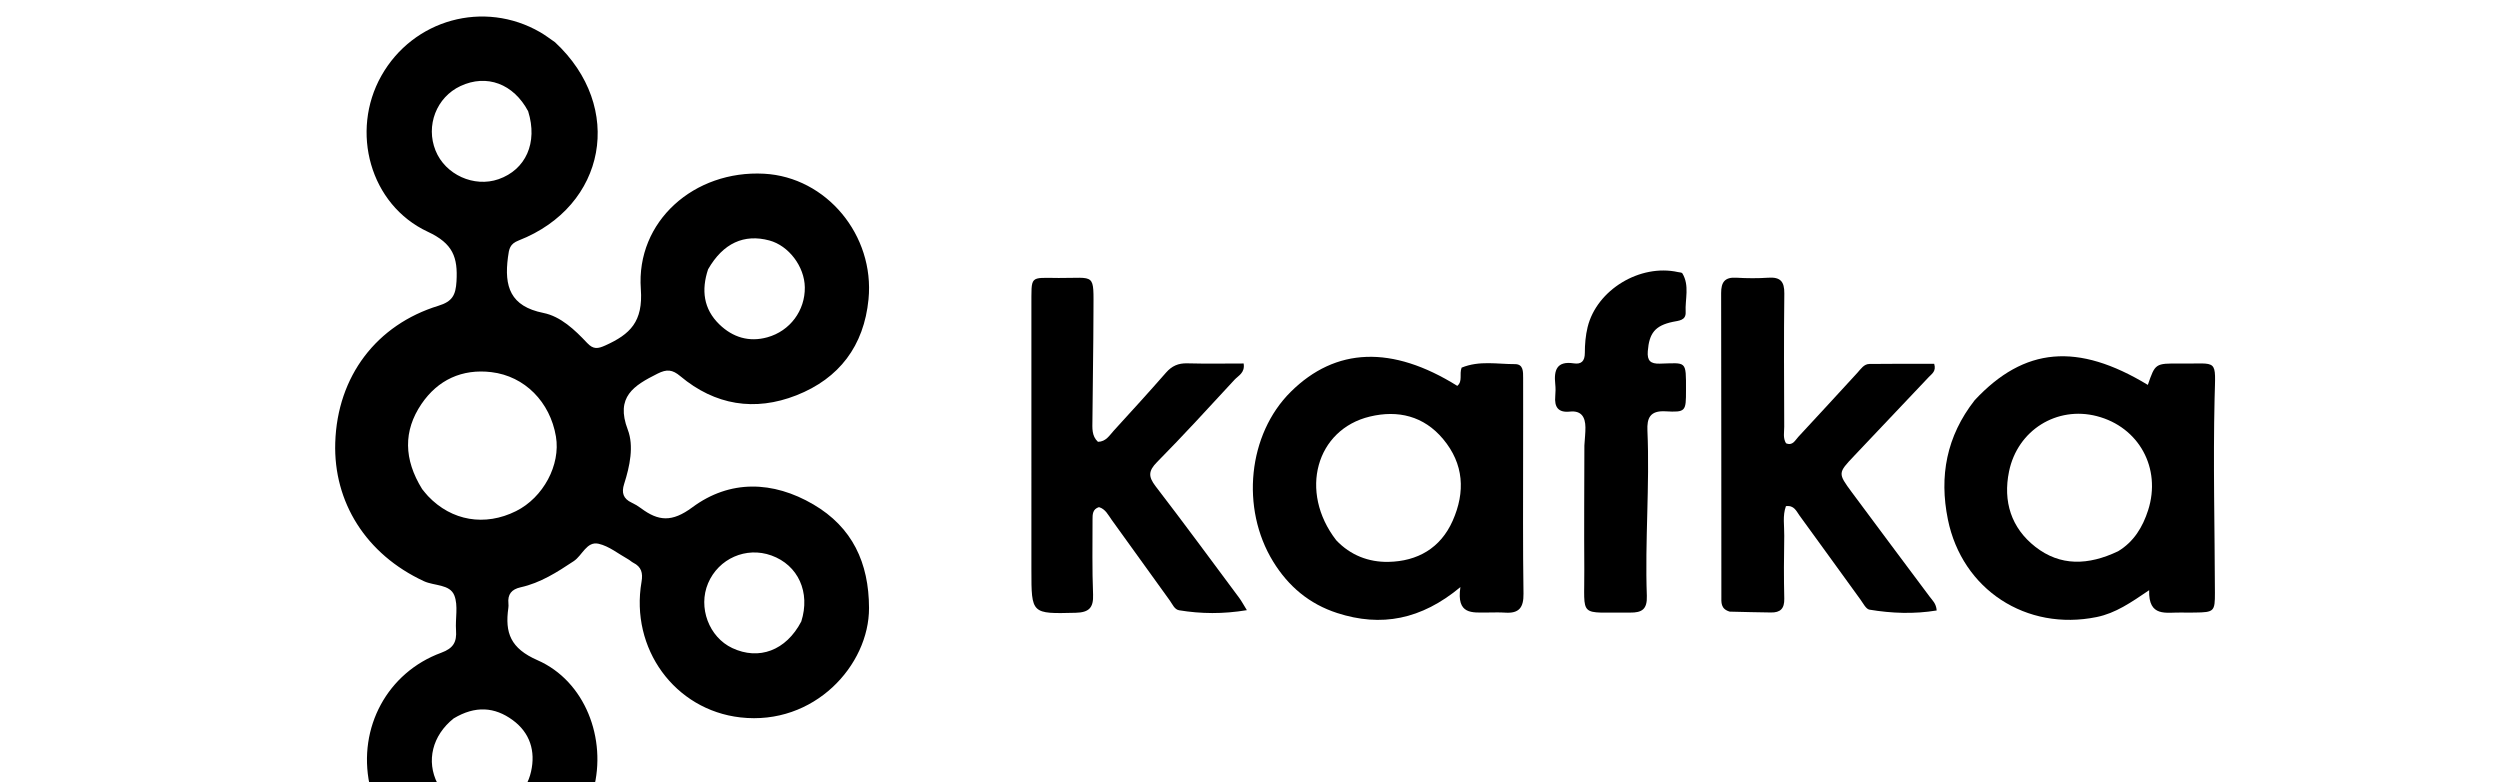
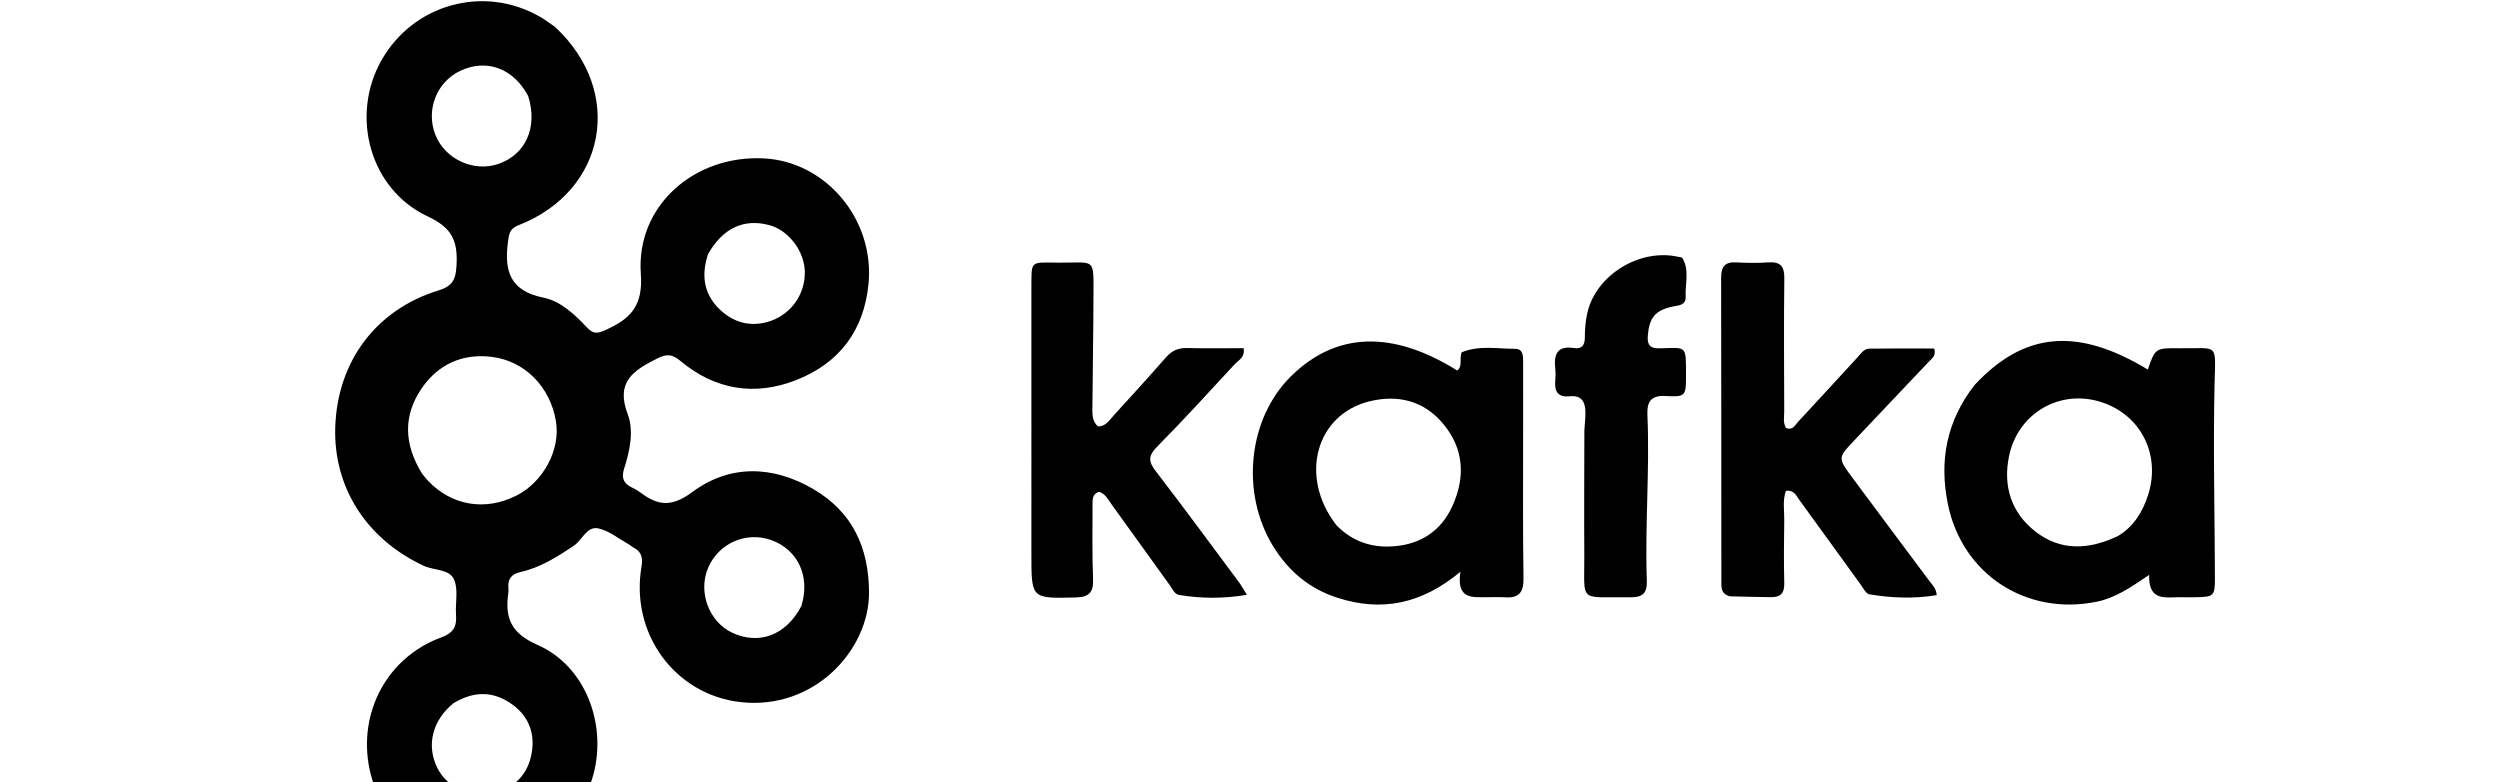
- <svg xmlns="http://www.w3.org/2000/svg" version="1.1" id="Layer_1" x="0px" y="0px" width="100%" viewBox="0 40 816 255" enable-background="new 0 40 816 255" xml:space="preserve">
+ <svg xmlns="http://www.w3.org/2000/svg" version="1.1" id="Layer_1" x="0px" y="0px" width="100%" viewBox="0 45 816 255" enable-background="new 0 45 816 255" xml:space="preserve">
  <path fill="#000000" opacity="1" stroke="none" d=" M181.152,53.781   C203.951,74.938 197.92,107.297 169.306,118.484   C166.38,119.628 166.161,121.2 165.795,123.977   C164.538,133.509 166.526,139.973 177.373,142.147   C183,143.275 187.618,147.659 191.631,151.932   C193.682,154.116 195.141,153.855 197.62,152.734   C205.643,149.107 209.944,145.047 209.168,134.361   C207.559,112.21 226.628,95.488 249.397,96.703   C269.715,97.787 285.526,116.776 283.483,137.685   C281.997,152.898 273.924,163.532 259.939,169.033   C246.363,174.373 233.381,172.274 222.059,162.782   C219.459,160.603 217.651,160.435 214.62,161.959   C206.908,165.835 200.798,169.494 204.91,180.262   C206.94,185.579 205.584,192.158 203.718,197.962   C202.798,200.825 203.419,202.796 206.2,204.078   C207.252,204.563 208.268,205.177 209.197,205.872   C214.887,210.129 219.32,210.528 225.976,205.594   C238.241,196.504 252.304,196.933 265.48,204.643   C278.212,212.094 283.611,223.684 283.651,238.451   C283.701,257.125 265.755,276.913 241.661,274.161   C220.198,271.71 205.644,251.661 209.396,229.899   C209.892,227.025 209.367,225.023 206.721,223.69   C206.131,223.394 205.648,222.892 205.068,222.57   C201.866,220.792 198.826,218.27 195.391,217.484   C191.493,216.592 190.083,221.284 187.281,223.147   C181.837,226.765 176.398,230.26 169.932,231.693   C166.991,232.345 165.646,233.964 165.947,236.962   C165.996,237.456 165.991,237.968 165.921,238.459   C164.775,246.556 166.622,251.628 175.435,255.489   C190.972,262.295 198.135,281.146 193.695,297.75   C189.238,314.418 173.582,326.246 156.71,325.694   C138.961,325.113 124.094,312.885 120.606,295.998   C116.79,277.528 126.408,259.52 144.029,253.053   C148.018,251.589 149.119,249.524 148.848,245.725   C148.576,241.913 149.612,237.694 148.296,234.354   C146.832,230.636 141.751,231.269 138.377,229.705   C119.435,220.925 108.825,203.863 109.423,184.517   C110.098,162.719 122.981,145.987 143.093,139.805   C147.633,138.409 148.735,136.363 149.001,131.822   C149.458,123.998 147.875,119.487 139.642,115.652   C120.699,106.827 114.282,82.84 124.462,64.766   C134.87,46.288 157.974,39.921 176.305,50.506   C177.887,51.42 179.353,52.533 181.152,53.781  M137.789,199.641   C138.428,200.406 139.026,201.211 139.711,201.932   C147.42,210.042 158.288,211.885 168.442,206.823   C177.336,202.389 183.024,191.747 181.457,182.473   C179.554,171.208 171.288,162.775 160.402,161.467   C150.793,160.313 142.902,164.01 137.568,171.858   C131.607,180.63 131.77,189.941 137.789,199.641  M148.069,274.496   C141.109,280.052 139.047,288.385 142.806,295.766   C146.022,302.079 153.811,305.826 160.366,304.222   C167.067,302.583 171.802,298.607 173.334,291.849   C174.841,285.201 173.024,279.19 167.336,275.032   C161.44,270.722 155.118,270.265 148.069,274.496  M261.54,242.853   C264.564,233.331 260.541,224.45 251.774,221.298   C243.545,218.34 234.543,222.297 231.117,230.377   C227.776,238.261 231.404,247.964 239.027,251.533   C247.684,255.585 256.551,252.4 261.54,242.853  M172.391,76.319   C167.608,67.334 158.876,64.079 150.301,68.084   C142.459,71.747 138.882,81.008 142.165,89.149   C145.339,97.017 154.729,101.282 162.729,98.488   C171.561,95.402 175.615,86.653 172.391,76.319  M231.117,127.909   C228.888,134.618 229.58,140.832 234.815,145.897   C239.162,150.103 244.477,151.752 250.449,150.098   C257.88,148.041 262.803,141.354 262.692,133.776   C262.593,126.981 257.446,120.187 251.105,118.483   C242.916,116.283 236.03,119.315 231.117,127.909  z" />
  <path fill="#000000" opacity="1" stroke="none" d=" M644.545,170.618   C660.776,153.23 678.166,151.773 701.054,165.633   C703.456,158.652 703.457,158.573 711.542,158.667   C724.201,158.815 723.155,156.678 722.841,170.103   C722.348,191.238 722.891,212.361 722.949,233.49   C722.966,239.593 722.684,239.857 716.428,239.936   C714.93,239.956 713.431,239.968 711.933,239.934   C707.111,239.827 701.224,241.594 701.48,232.642   C695.514,236.682 690.54,240.14 684.366,241.401   C661.413,246.088 640.432,232.47 635.783,209.523   C632.927,195.431 635.318,182.409 644.545,170.618  M691.352,219.928   C696.496,216.827 699.393,212.018 701.154,206.509   C705.53,192.817 698.13,179.37 684.404,175.827   C671.352,172.458 658.519,180.386 655.746,193.897   C653.744,203.654 656.433,212.309 664.339,218.484   C672.486,224.847 681.581,224.578 691.352,219.928  z" />
  <path fill="#000000" opacity="1" stroke="none" d=" M477.072,159.997   C482.91,157.612 488.736,158.875 494.485,158.85   C497.283,158.838 497.142,161.377 497.15,163.359   C497.182,171.35 497.141,179.341 497.145,187.332   C497.152,202.814 497.037,218.299 497.268,233.778   C497.336,238.304 495.811,240.282 491.286,239.964   C489.298,239.825 487.292,239.935 485.295,239.928   C480.608,239.91 475.309,240.76 476.676,231.625   C463.897,242.273 450.804,244.735 436.475,240.097   C427.364,237.148 420.54,231.405 415.553,223.292   C404.867,205.905 407.346,181.716 421.298,167.894   C435.985,153.344 454.381,152.667 475.658,165.949   C477.495,164.425 476.25,162.187 477.072,159.997  M436.151,216.344   C440.771,221.239 446.748,223.52 453.173,223.396   C462.655,223.212 470.197,218.933 474.169,209.946   C478.316,200.562 477.831,191.441 471.037,183.311   C464.723,175.756 456.292,173.773 447.144,175.959   C429.584,180.157 423.865,200.483 436.151,216.344  z" />
  <path fill="#000000" opacity="1" stroke="none" d=" M564.594,239.637   C561.551,238.763 561.856,236.558 561.854,234.614   C561.824,201.633 561.853,168.652 561.779,135.672   C561.771,132.117 562.949,130.422 566.706,130.643   C570.192,130.849 573.711,130.874 577.194,130.644   C581.088,130.387 582.451,131.851 582.402,135.812   C582.223,150.301 582.323,164.794 582.371,179.285   C582.377,181.07 581.908,182.946 582.949,184.676   C585.128,185.615 585.921,183.714 586.952,182.607   C593.422,175.663 599.825,168.659 606.25,161.674   C607.371,160.455 608.363,158.825 610.163,158.798   C617.265,158.693 624.37,158.755 631.325,158.755   C632.039,161.181 630.564,161.997 629.581,163.037   C621.46,171.625 613.331,180.204 605.2,188.783   C599.882,194.395 599.819,194.437 604.485,200.743   C612.902,212.12 621.402,223.436 629.861,234.782   C630.739,235.96 631.96,236.95 632.133,239.258   C624.798,240.465 617.467,240.21 610.185,238.99   C609.058,238.801 608.14,236.924 607.268,235.724   C600.611,226.568 594.011,217.369 587.333,208.227   C586.323,206.844 585.612,204.854 582.927,205.208   C581.78,208.334 582.436,211.667 582.379,214.905   C582.259,221.732 582.224,228.566 582.388,235.391   C582.466,238.638 581.124,239.976 578.015,239.916   C573.688,239.832 569.361,239.788 564.594,239.637  z" />
  <path fill="#000000" opacity="1" stroke="none" d=" M336.649,140.042   C336.72,129.732 335.828,130.678 345.543,130.731   C357.71,130.797 356.933,128.819 356.907,141.799   C356.882,153.619 356.654,165.439 356.568,177.26   C356.551,179.7 356.28,182.277 358.37,184.211   C360.994,184.164 362.122,182.114 363.528,180.576   C369.261,174.304 374.99,168.027 380.583,161.631   C382.503,159.434 384.615,158.513 387.532,158.593   C393.663,158.762 399.801,158.644 405.923,158.644   C406.424,161.687 404.209,162.581 402.967,163.926   C394.608,172.976 386.296,182.08 377.64,190.842   C374.757,193.76 374.812,195.628 377.207,198.743   C386.447,210.758 395.421,222.978 404.472,235.138   C405.244,236.176 405.851,237.337 406.977,239.157   C399.189,240.451 392.026,240.362 384.871,239.196   C383.353,238.948 382.702,237.228 381.831,236.02   C375.5,227.234 369.17,218.447 362.841,209.66   C361.691,208.063 360.84,206.164 358.706,205.525   C356.597,206.166 356.604,207.925 356.604,209.568   C356.603,217.725 356.45,225.89 356.78,234.035   C356.956,238.403 355.417,239.904 351.108,240.009   C336.648,240.363 336.65,240.481 336.65,226.031   C336.649,197.533 336.649,169.035 336.649,140.042  z" />
  <path fill="#000000" opacity="1" stroke="none" d=" M517.142,185.406   C517.273,183.127 517.506,181.299 517.483,179.474   C517.441,176.202 516.215,173.939 512.405,174.346   C508.608,174.751 507.308,172.867 507.635,169.326   C507.757,168.005 507.771,166.65 507.631,165.333   C507.151,160.802 508.135,157.753 513.688,158.6   C516.138,158.974 517.287,157.883 517.29,155.202   C517.292,152.397 517.528,149.518 518.189,146.799   C521.161,134.587 535.316,126.044 547.728,128.813   C548.212,128.921 548.944,128.916 549.128,129.223   C551.529,133.236 549.98,137.631 550.197,141.855   C550.342,144.667 547.884,144.651 545.971,145.06   C540.215,146.289 538.293,148.74 537.839,154.628   C537.598,157.763 538.717,158.769 541.749,158.695   C550.544,158.481 550.32,157.503 550.311,167.375   C550.305,174.258 550.275,174.621 543.569,174.252   C538.486,173.972 537.545,176.573 537.719,180.55   C538.506,198.532 536.872,216.505 537.529,234.475   C537.69,238.874 535.93,239.994 532.071,239.95   C514.885,239.756 517.235,242.116 517.116,225.794   C517.019,212.483 517.116,199.171 517.142,185.406  z" />
</svg>
